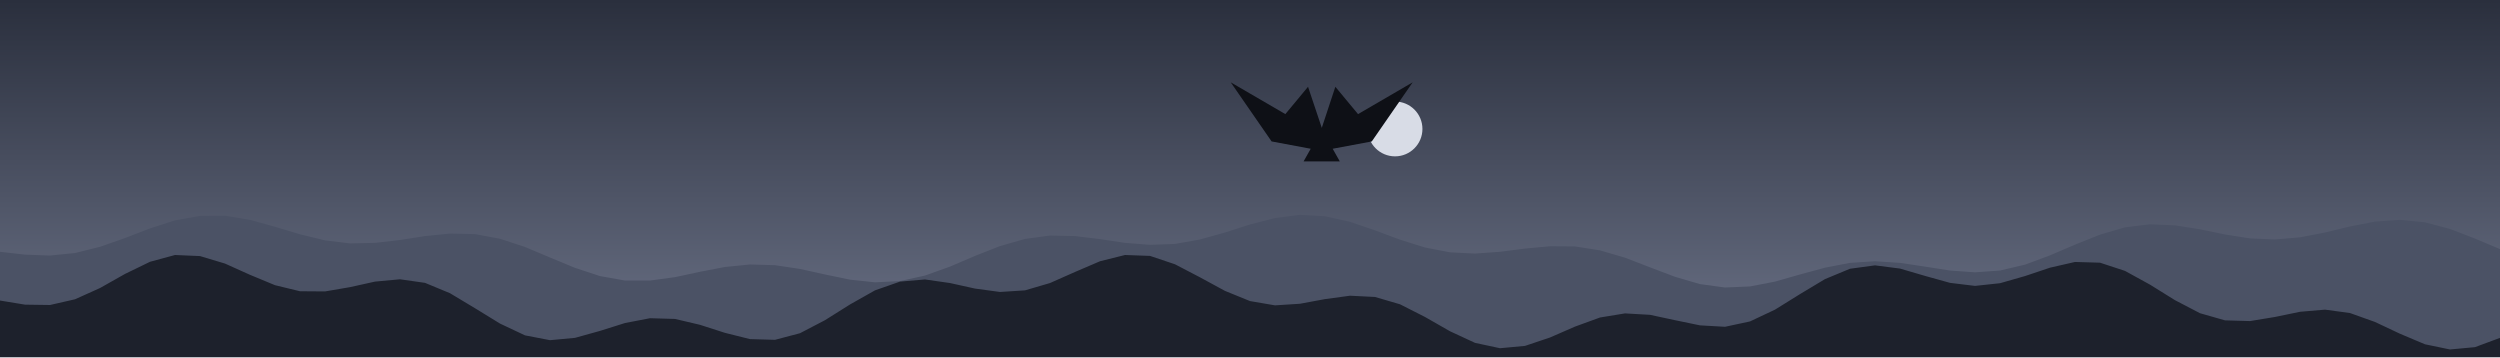
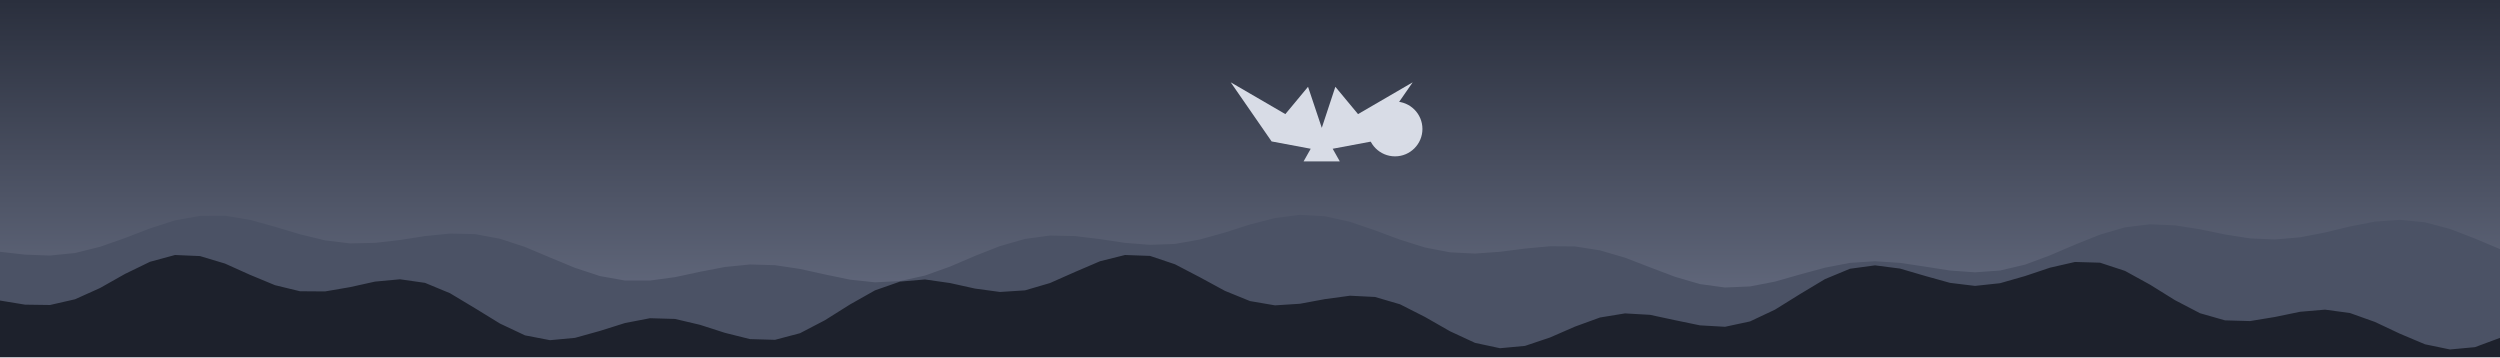
<svg xmlns="http://www.w3.org/2000/svg" viewBox="0 0 1400 200" width="1400" height="200">
  <defs>
    <linearGradient id="cielo" x1="0" y1="0" x2="0" y2="1">
      <stop offset="0" stop-color="#2A2F3D" />
      <stop offset="1" stop-color="#6C7388" />
    </linearGradient>
  </defs>
  <rect width="1400" height="200" fill="url(#cielo)" />
  <circle cx="781.215" cy="72.209" r="15.349" fill="#D8DCE6" />
  <polygon points="0,141 14,142.6 28,143.1 42,141.7 56,138.2 70,133.3 84,127.9 98,123.4 112,120.9 126,120.8 140,123.1 154,127 168,131.2 182,134.6 196,136.3 210,136 224,134.4 238,132.2 252,130.8 266,131.1 280,133.7 294,138.3 308,144.2 322,150 336,154.6 350,157.1 364,157.1 378,155.2 392,152.2 406,149.5 420,148.1 434,148.5 448,150.6 462,153.7 476,156.6 490,158.1 504,157.4 518,154.3 532,149.3 546,143.3 560,137.8 574,133.8 588,131.9 602,132.2 616,133.9 630,136 644,137.1 658,136.6 672,134.1 686,130.2 700,125.7 714,122.1 728,120.3 742,121.1 756,124.2 770,129 784,134.2 798,138.6 812,141.3 826,142 840,141 854,139.2 868,137.9 882,138 896,140.2 910,144.3 924,149.7 938,155 952,159.1 966,161 980,160.4 994,157.7 1008,153.7 1022,149.9 1036,147.2 1050,146.3 1064,147.2 1078,149.3 1092,151.5 1106,152.5 1120,151.5 1134,148.2 1148,143 1162,137 1176,131.4 1190,127.3 1204,125.6 1218,126.2 1232,128.4 1246,131.3 1260,133.5 1274,134.1 1288,132.9 1302,130.2 1316,126.8 1330,124.1 1344,123.1 1358,124.5 1372,128.2 1386,133.6 1400,139.5 1400,200 0,200" fill="#4B5265" />
-   <polygon points="689.2,46.1 719.8,63.9 732.5,48.6 740.2,71.6 747.8,48.6 760.5,63.9 791.1,46.1 768.2,79.2 746.3,83.3 750.3,90.4 730,90.4 734,83.3 712.1,79.2" fill="#0E1016" />
+   <polygon points="689.2,46.1 719.8,63.9 732.5,48.6 740.2,71.6 747.8,48.6 760.5,63.9 791.1,46.1 768.2,79.2 746.3,83.3 750.3,90.4 730,90.4 734,83.3 712.1,79.2" fill="#D8DCE6" />
  <polygon points="0,168.3 14,170.6 28,170.8 42,167.6 56,161.3 70,153.4 84,146.6 98,142.8 112,143.4 126,147.6 140,153.9 154,159.7 168,163.1 182,163.2 196,160.8 210,157.7 224,156.4 238,158.4 252,164.2 266,172.6 280,181.2 294,187.8 308,190.5 322,189.2 336,185.3 350,180.9 364,178.2 378,178.6 392,181.9 406,186.4 420,189.9 434,190.3 448,186.6 462,179.3 476,170.5 490,162.6 504,157.7 518,156.5 532,158.5 546,161.6 560,163.5 574,162.6 588,158.5 602,152.3 616,146.3 630,142.8 644,143.3 658,148 672,155.3 686,162.9 700,168.6 714,171 728,170.1 742,167.5 756,165.6 770,166.3 784,170.4 798,177.5 812,185.5 826,192 840,195 854,193.7 868,189 882,182.9 896,177.8 910,175.5 924,176.3 938,179.3 952,182.2 966,183 980,180 994,173.4 1008,164.7 1022,156.3 1036,150.5 1050,148.6 1064,150.4 1078,154.5 1092,158.4 1106,160.1 1120,158.6 1134,154.6 1148,149.9 1162,146.7 1176,147.1 1190,151.7 1204,159.4 1218,168.1 1232,175.4 1246,179.4 1260,179.8 1274,177.5 1288,174.6 1302,173.4 1316,175.3 1330,180.3 1344,186.9 1358,192.8 1372,195.7 1386,194.4 1400,189.2 1400,200 0,200" fill="#1D212C" />
</svg>
